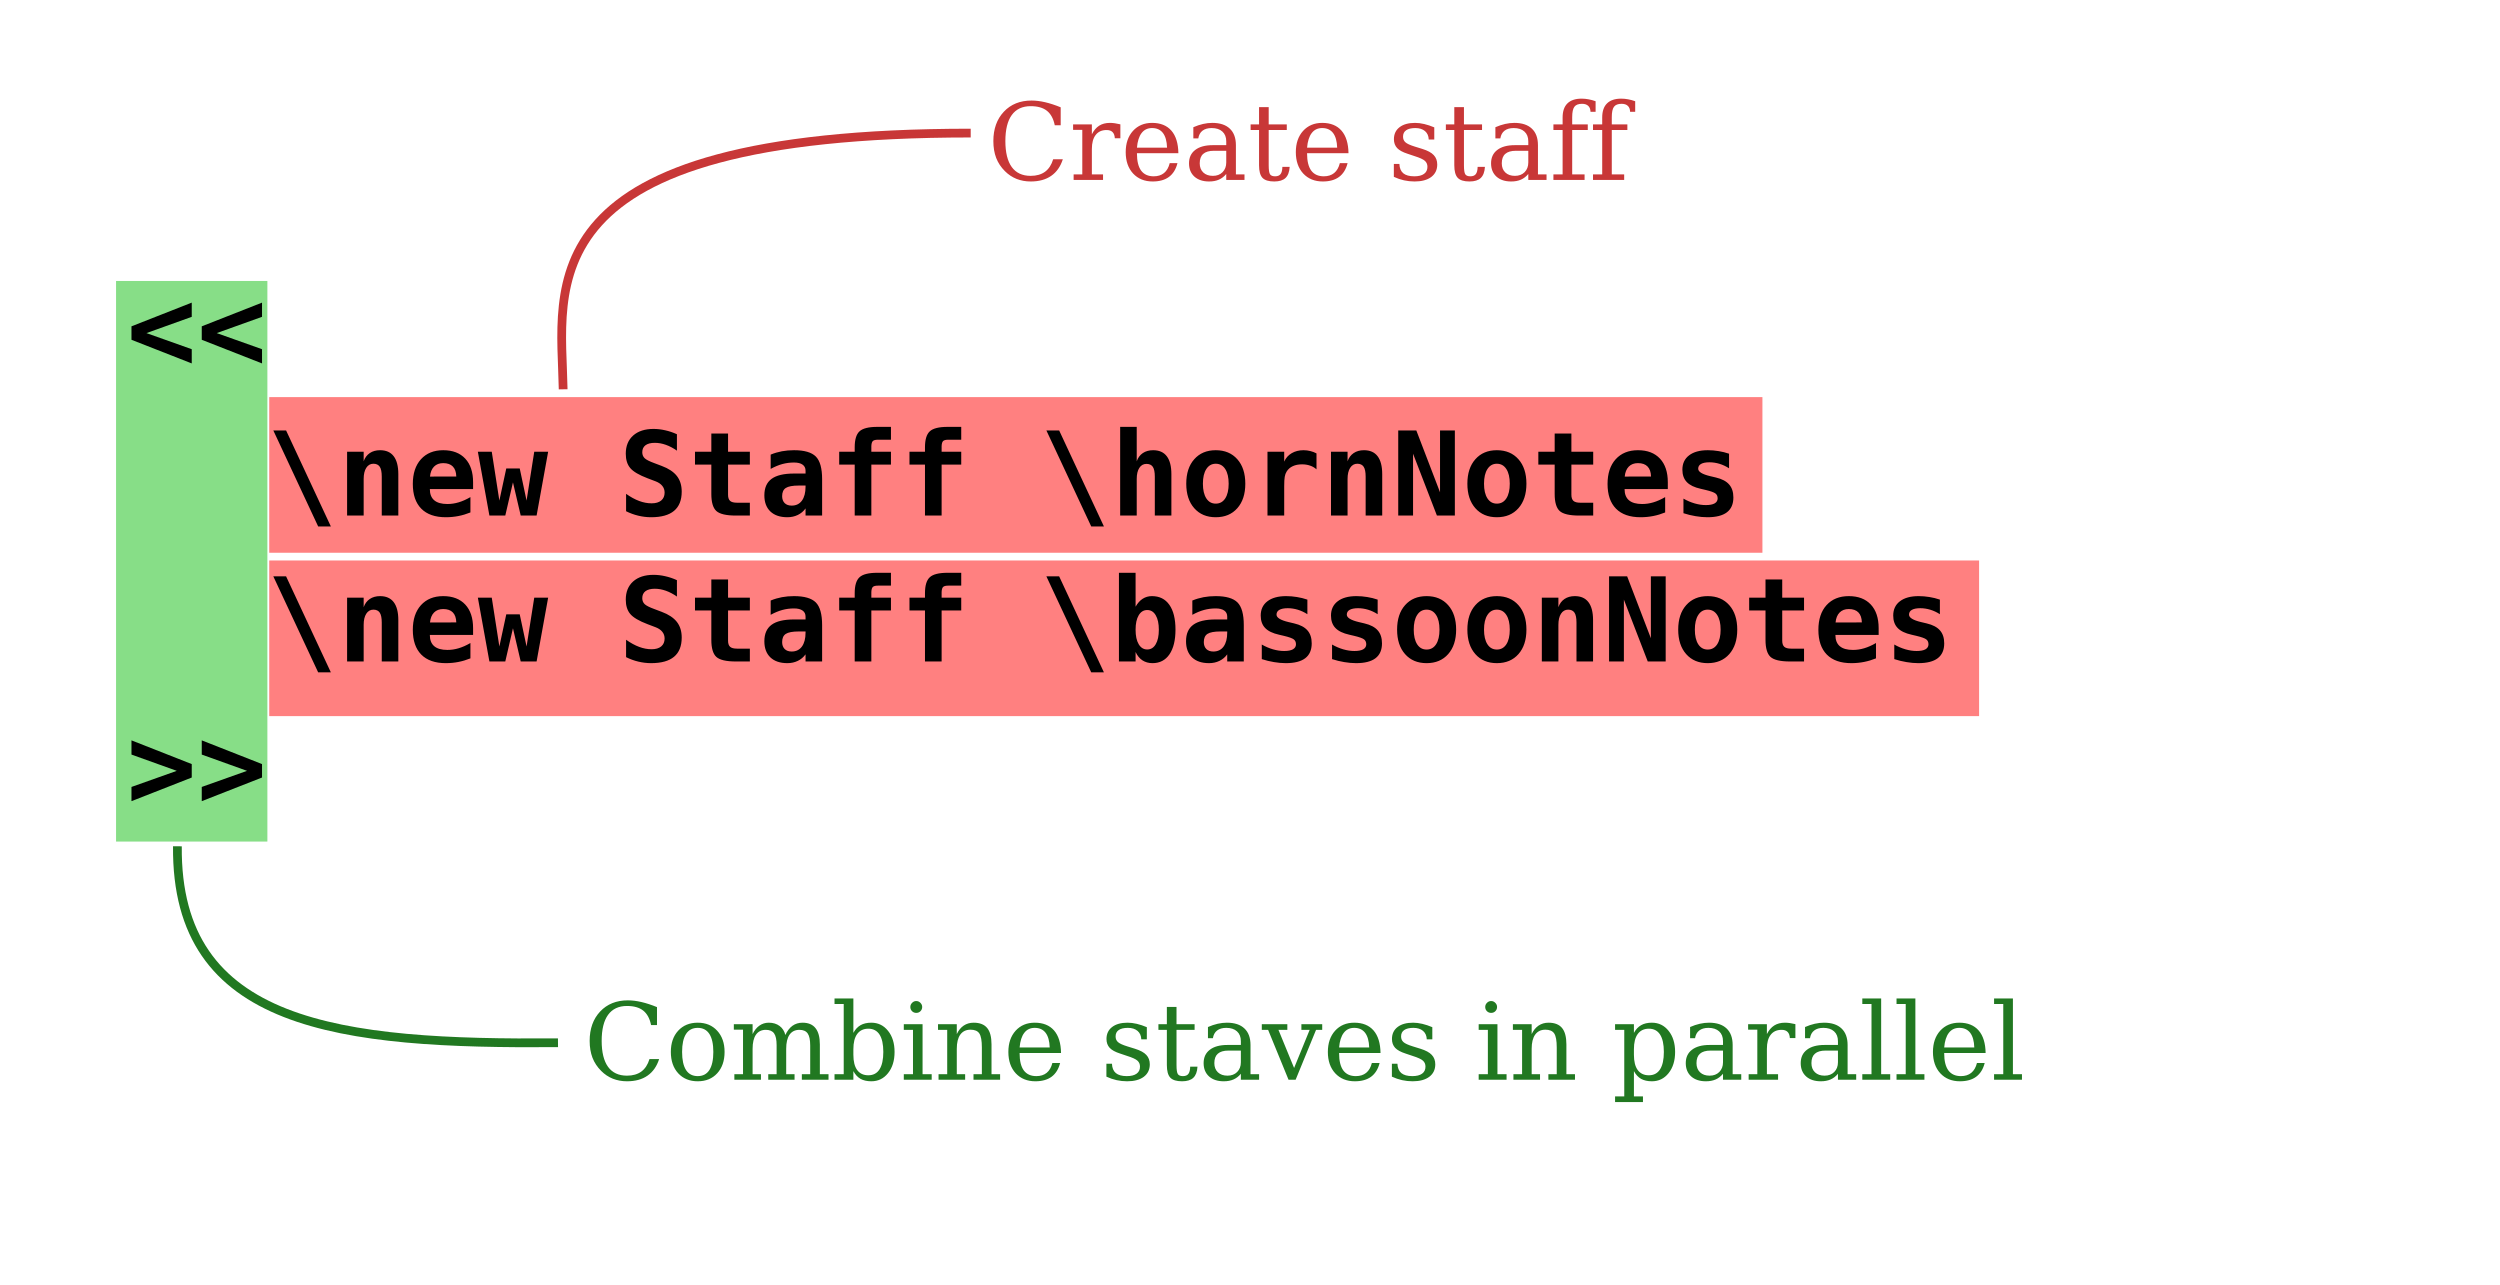
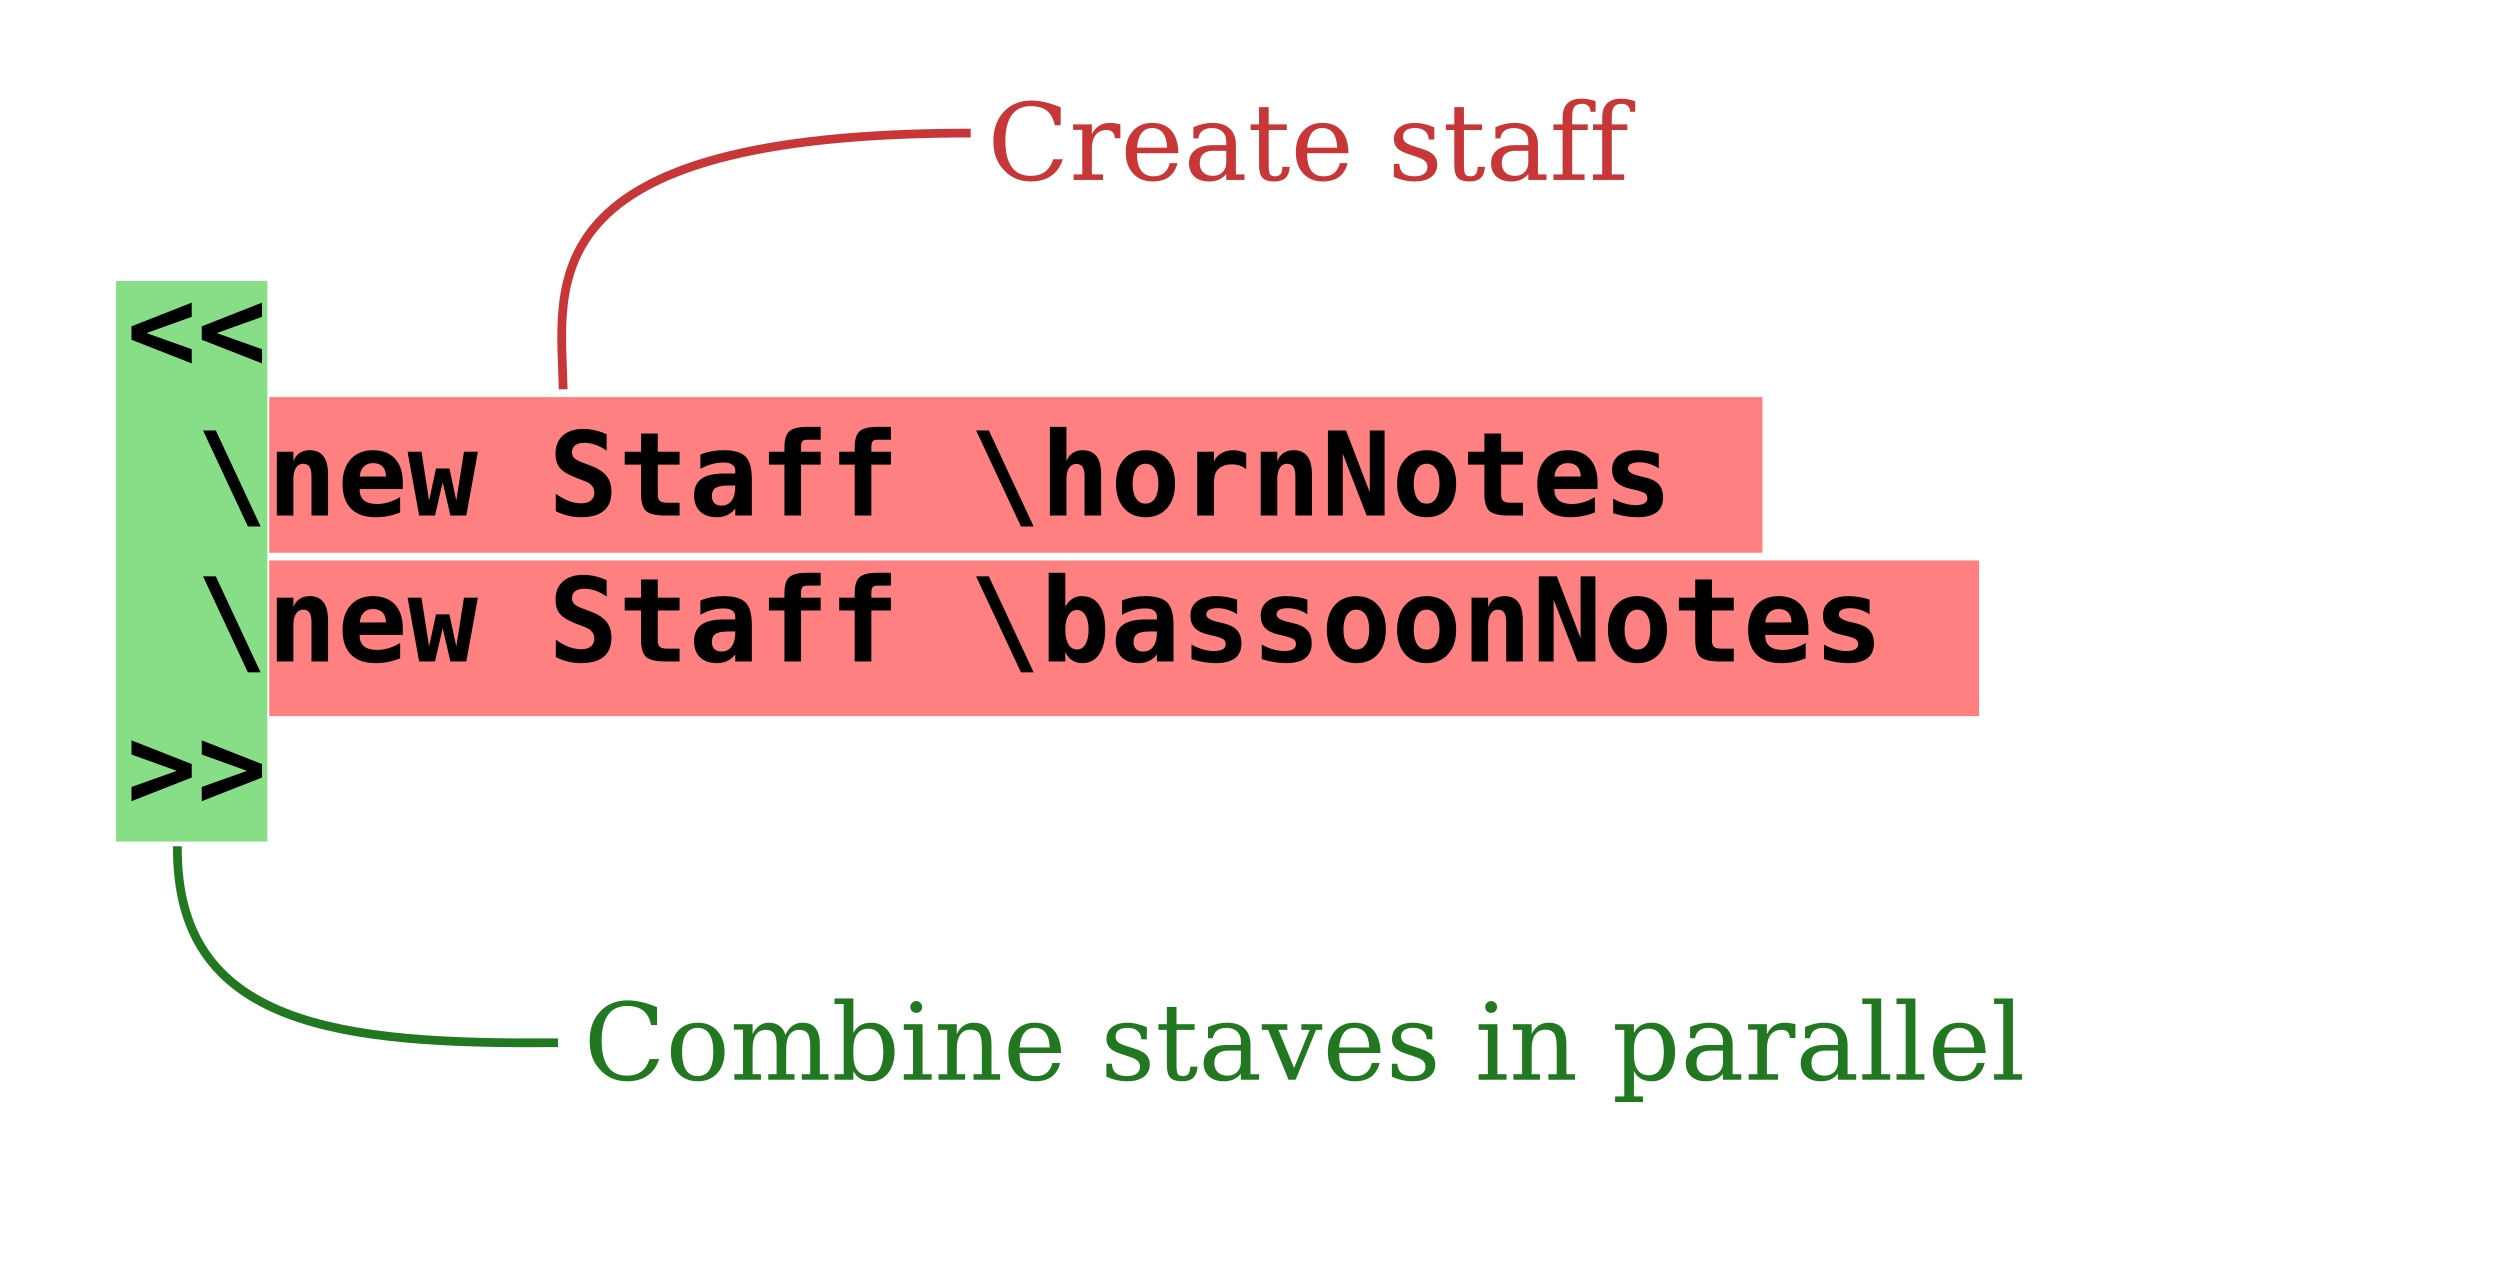
- <svg xmlns="http://www.w3.org/2000/svg" width="514" height="264" id="svg4445" version="1.0">
-   <defs id="defs4447">
-     </defs>
+ <svg xmlns="http://www.w3.org/2000/svg" id="svg4445" width="514" height="264" version="1.0">
  <g id="layer1">
    <rect style="fill:#87de87" id="rect5251" width="31.113" height="115.258" x="23.86" y="57.767" />
-     <rect y="115.234" x="55.354" height="32" width="351.548" id="rect5249" style="fill:#ff8080" />
+     <rect id="rect5249" width="351.548" height="32" x="55.354" y="115.234" style="fill:#ff8080" />
    <rect style="fill:#ff8080" id="rect4477" width="307" height="32" x="55.354" y="81.646" />
-     <text xml:space="preserve" style="font-size:28px;font-style:normal;font-variant:normal;font-weight:bold;font-stretch:normal;fill:#000000;fill-opacity:1;stroke:none;stroke-width:1px;stroke-linecap:butt;stroke-linejoin:miter;stroke-opacity:1;font-family:DejaVu Sans Mono;-inkscape-font-specification:Sans Bold" x="26" y="76" id="text4455">
-       <tspan x="26" y="76" id="tspan4459" style="font-size:24px">&lt;&lt;</tspan>
-       <tspan x="26" y="106" id="tspan4463" style="font-size:24px">  \new Staff \hornNotes</tspan>
-       <tspan x="26" y="136" id="tspan4465" style="font-size:24px">  \new Staff \bassoonNotes</tspan>
-       <tspan x="26" y="166" id="tspan4467" style="font-size:24px">&gt;&gt;</tspan>
+     <text xml:space="preserve" style="font-size:28px;font-style:normal;font-variant:normal;font-weight:700;font-stretch:normal;fill:#000;fill-opacity:1;stroke:none;stroke-width:1px;stroke-linecap:butt;stroke-linejoin:miter;stroke-opacity:1;font-family:DejaVu Sans Mono;-inkscape-font-specification:Sans Bold" id="text4455" x="26" y="76">
+       <tspan id="tspan4459" x="26" y="76" style="font-size:24px">&lt;&lt;</tspan>
+       <tspan id="tspan4463" x="26" y="106" style="font-size:24px"> \new Staff \hornNotes</tspan>
+       <tspan id="tspan4465" x="26" y="136" style="font-size:24px"> \new Staff \bassoonNotes</tspan>
+       <tspan id="tspan4467" x="26" y="166" style="font-size:24px">&gt;&gt;</tspan>
    </text>
-     <text xml:space="preserve" style="font-size:24px;font-style:normal;font-variant:normal;font-weight:normal;font-stretch:normal;fill:#c83737;fill-opacity:1;stroke:none;stroke-width:1px;stroke-linecap:butt;stroke-linejoin:miter;stroke-opacity:1;font-family:DejaVu Serif;-inkscape-font-specification:DejaVu Serif" x="203" y="37" id="text4469">
+     <text xml:space="preserve" style="font-size:24px;font-style:normal;font-variant:normal;font-weight:400;font-stretch:normal;fill:#c83737;fill-opacity:1;stroke:none;stroke-width:1px;stroke-linecap:butt;stroke-linejoin:miter;stroke-opacity:1;font-family:DejaVu Serif;-inkscape-font-specification:DejaVu Serif" id="text4469" x="203" y="37">
      <tspan id="tspan4471" x="203" y="37" style="font-size:22px;fill:#c83737">Create staff</tspan>
    </text>
-     <text xml:space="preserve" style="font-size:24px;font-style:normal;font-variant:normal;font-weight:normal;font-stretch:normal;fill:#217821;fill-opacity:1;stroke:none;stroke-width:1px;stroke-linecap:butt;stroke-linejoin:miter;stroke-opacity:1;font-family:DejaVu Serif;-inkscape-font-specification:DejaVu Serif" x="120" y="222" id="text4473">
+     <text xml:space="preserve" style="font-size:24px;font-style:normal;font-variant:normal;font-weight:400;font-stretch:normal;fill:#217821;fill-opacity:1;stroke:none;stroke-width:1px;stroke-linecap:butt;stroke-linejoin:miter;stroke-opacity:1;font-family:DejaVu Serif;-inkscape-font-specification:DejaVu Serif" id="text4473" x="120" y="222">
      <tspan id="tspan4475" x="120" y="222" style="font-size:22px;fill:#217821">Combine staves in parallel</tspan>
    </text>
-     <path style="fill:none;fill-rule:evenodd;stroke:#217821;stroke-width:1.8;stroke-linecap:butt;stroke-linejoin:miter;stroke-miterlimit:4;stroke-dasharray:none;stroke-opacity:1" d="M 114.723,214.392 C 69.822,214.745 36.121,211.117 36.474,173.994" id="path5255" />
-     <path style="fill:none;fill-rule:evenodd;stroke:#c83737;stroke-width:1.8;stroke-linecap:butt;stroke-linejoin:miter;stroke-miterlimit:4;stroke-dasharray:none;stroke-opacity:1" d="M 199.576,27.362 C 107.652,27.362 115.43,58.828 115.784,80.041" id="path5259" />
+     <path style="fill:none;fill-rule:evenodd;stroke:#217821;stroke-width:1.8;stroke-linecap:butt;stroke-linejoin:miter;stroke-miterlimit:4;stroke-dasharray:none;stroke-opacity:1" id="path5255" d="M 114.723,214.392 C 69.822,214.745 36.121,211.117 36.474,173.994" />
+     <path style="fill:none;fill-rule:evenodd;stroke:#c83737;stroke-width:1.8;stroke-linecap:butt;stroke-linejoin:miter;stroke-miterlimit:4;stroke-dasharray:none;stroke-opacity:1" id="path5259" d="M 199.576,27.362 C 107.652,27.362 115.43,58.828 115.784,80.041" />
  </g>
</svg>
